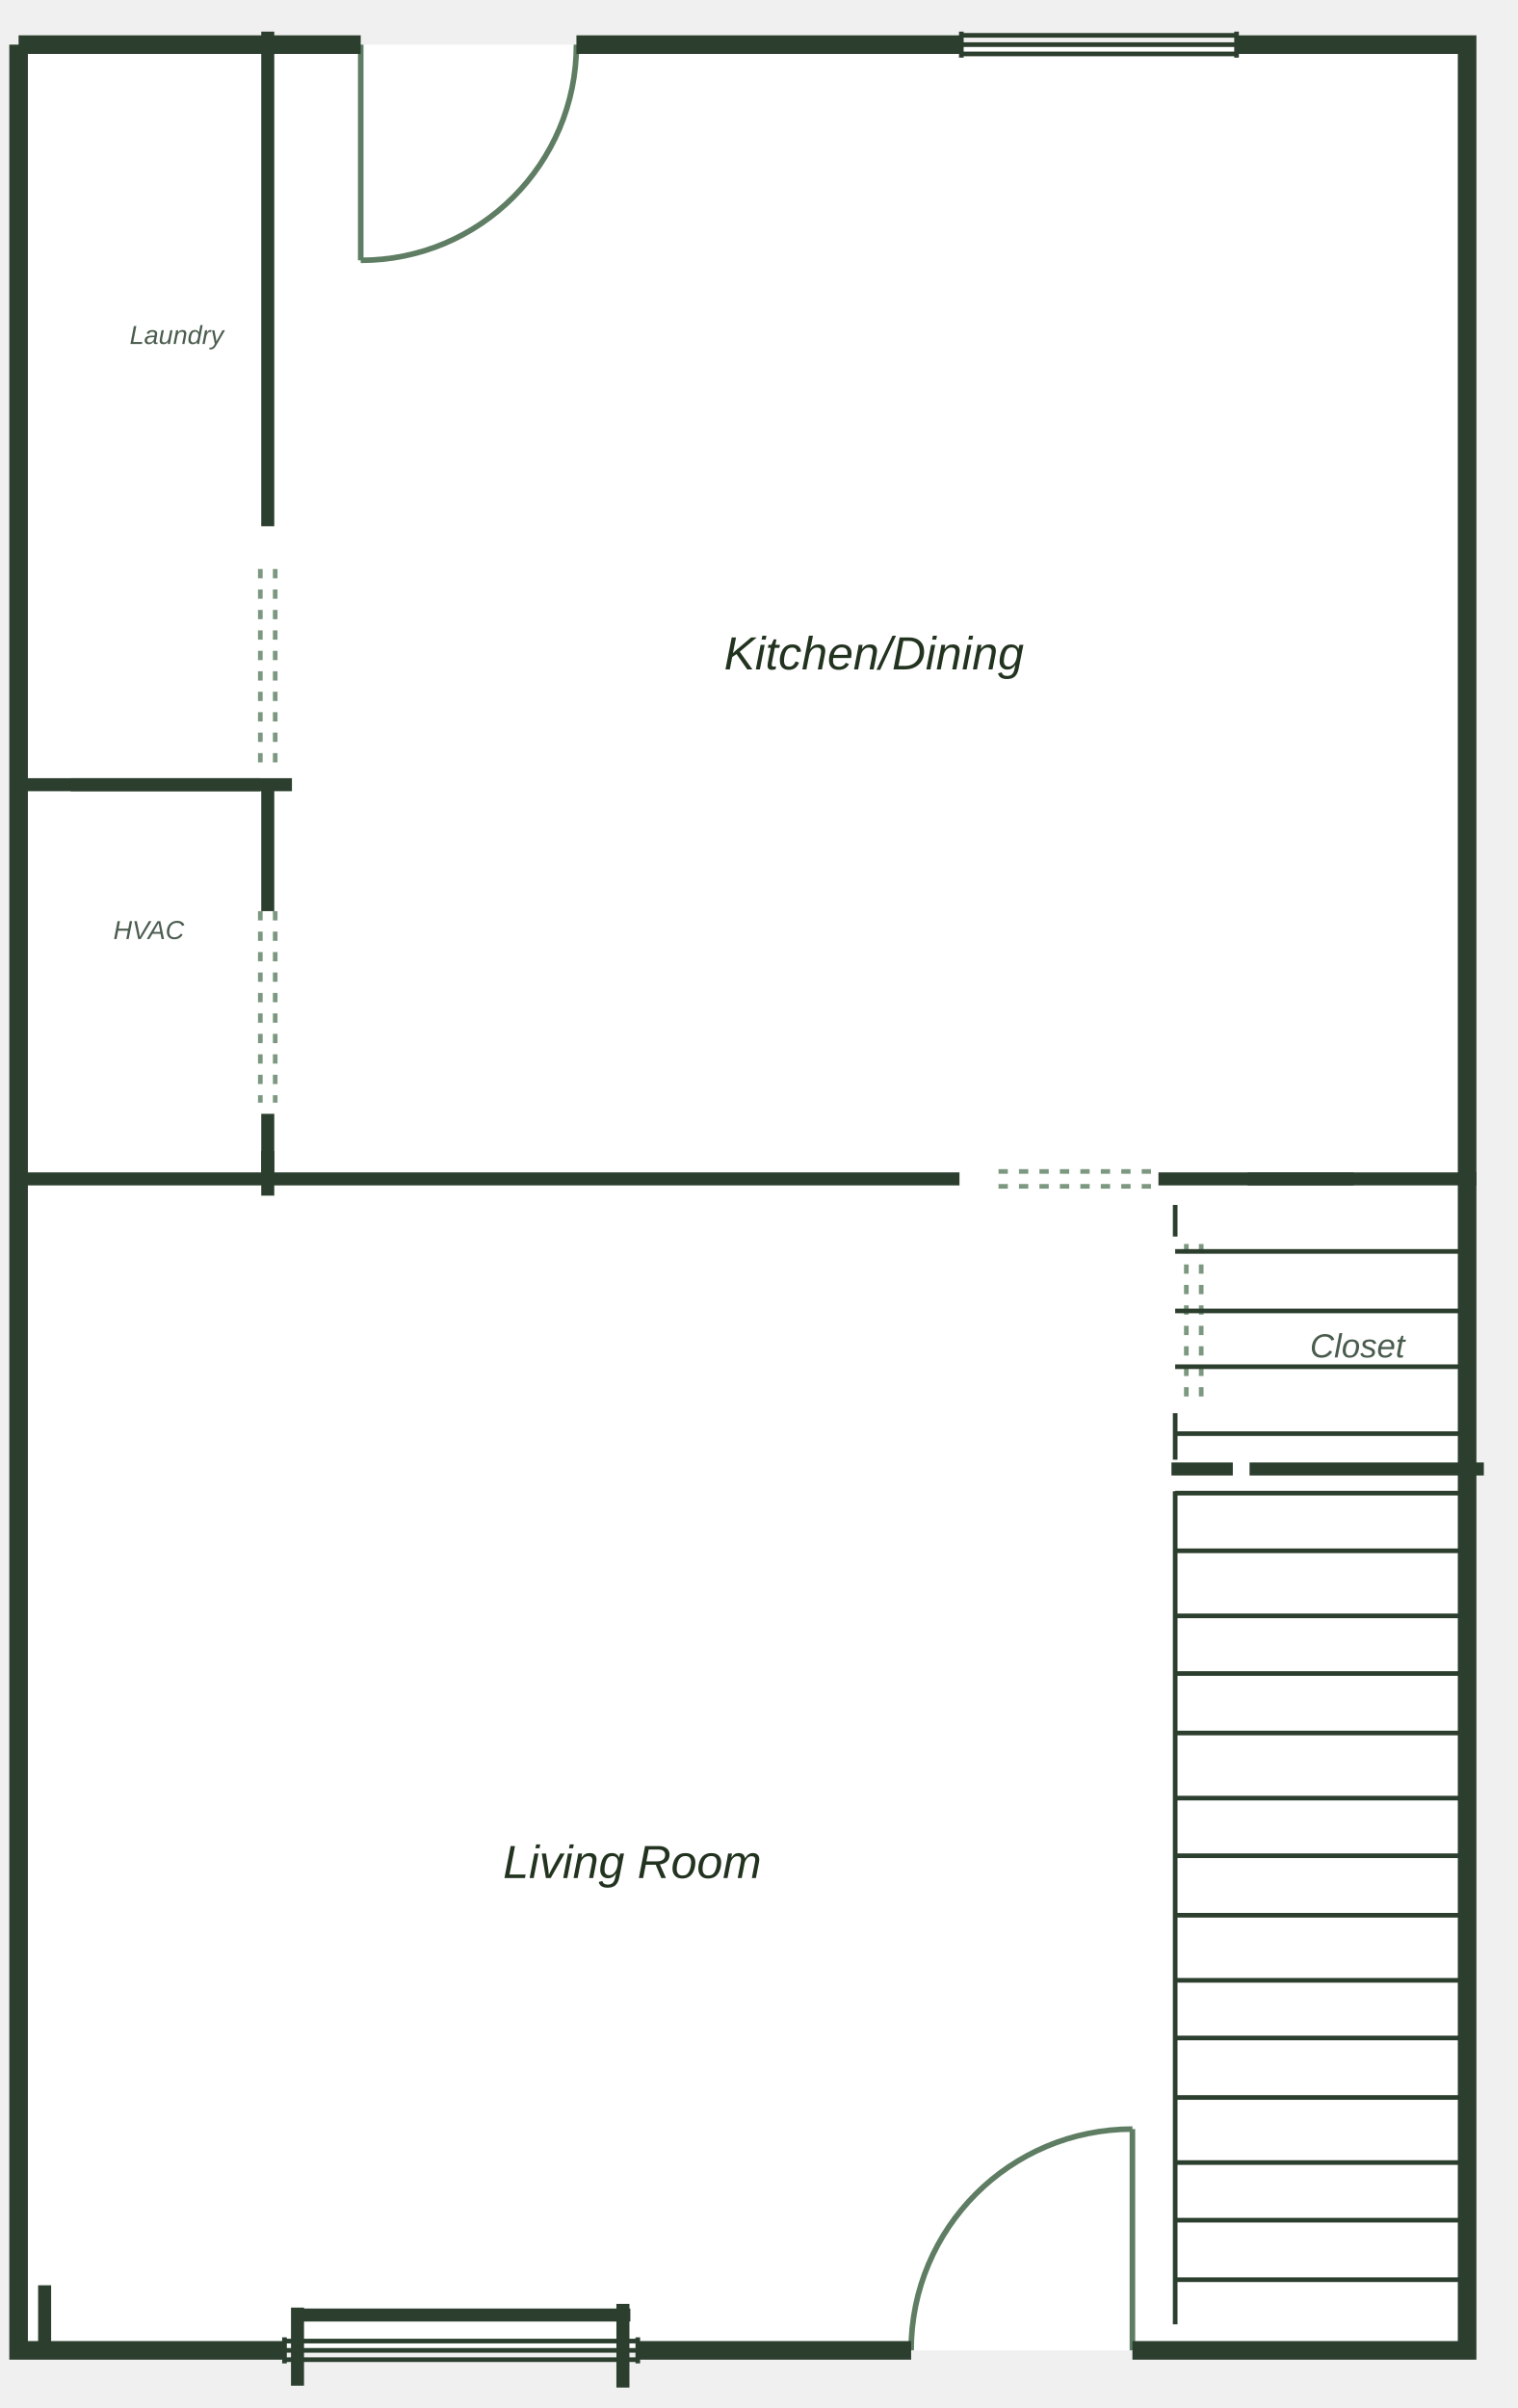
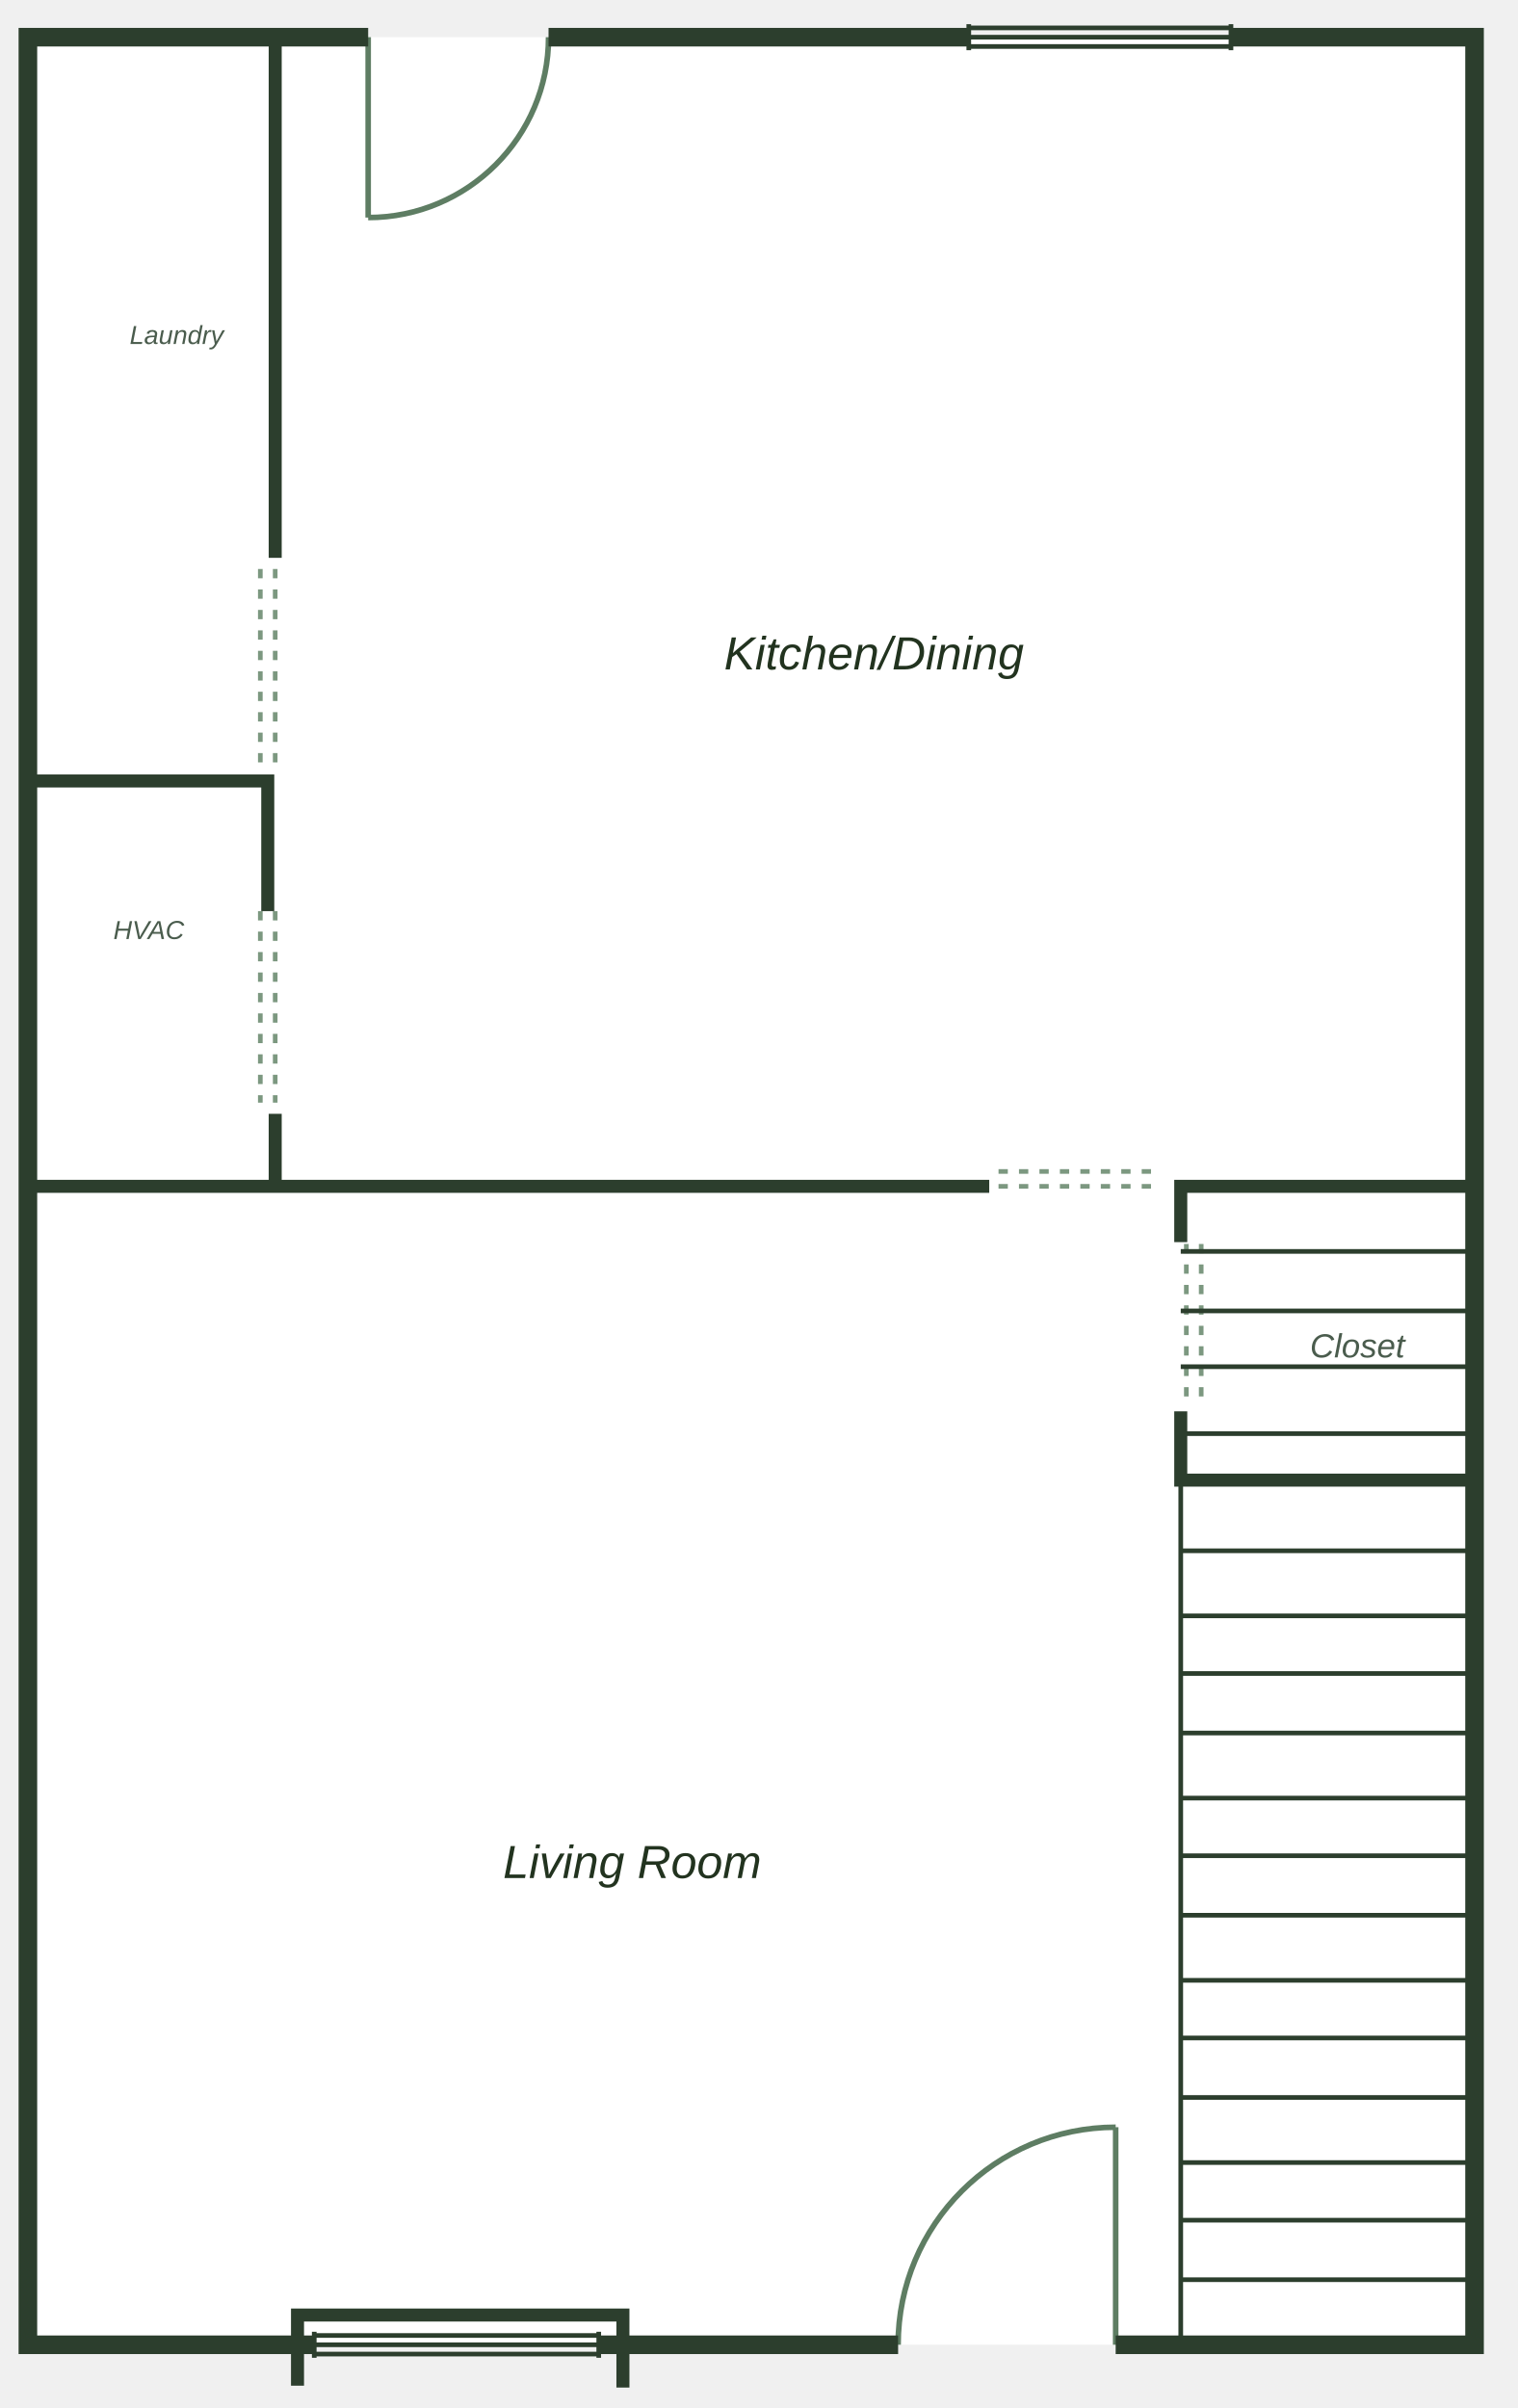
<svg xmlns="http://www.w3.org/2000/svg" width="816" height="1295" viewBox="0 0 816 1295" preserveAspectRatio="xMidYMid meet" role="img" aria-label="Taneytown Village two-bedroom townhouse, main level floor plan">
  <defs>
    <style>
    .fp{fill:#FFFFFF}
    .w{fill:none;stroke:#2C3E2D;stroke-width:7;stroke-linecap:butt}
    .wo{fill:none;stroke:#2C3E2D;stroke-width:10;stroke-linecap:butt}
    .d{fill:none;stroke:#7C9880;stroke-width:2.5;stroke-dasharray:5 6}
    .arc{fill:none;stroke:#5E7D63;stroke-width:3}
    .win{fill:none;stroke:#2C3E2D;stroke-width:2.5}
    .st{fill:none;stroke:#2C3E2D;stroke-width:2.5}
    .rm{fill:#22331F;font-family:'Helvetica Neue',Arial,sans-serif;font-size:25px;font-style:italic;text-anchor:middle}
    .cl{fill:#4A5C4D;font-family:'Helvetica Neue',Arial,sans-serif;font-size:18px;font-style:italic;text-anchor:middle}
    .sm{fill:#4A5C4D;font-family:'Helvetica Neue',Arial,sans-serif;font-size:14px;font-style:italic;text-anchor:middle}
  </style>
  </defs>
-   <rect class="fp" x="10" y="24" width="779" height="1240" />
-   <path class="w" d="M24,1229 V1266 M144,17 V283 M144,420 V490 M144,619 V643 M160,1241 V1283 M335,1239 V1284 M38,422 H140 M10,634 H516 M671,634 H728 M630,790 H663 M672,790 H798 M157,1245 H339" />
+   <rect class="fp" x="15" y="20" width="778" height="1241" />
+   <path class="w" d="M15,420 L144,420 L144,490 M15,638 L532,638 M793,638 L635,638 L635,668 M793,796 L635,796 L635,759 M144,17 L144,20 M148,20 L148,300 M148,599 L148,638 M160,1283 L160,1245 L335,1245 L335,1284" />
  <path class="d" d="M140,306 V413 M148,306 V413 M140,490 V593 M148,490 V593 M537,630 H621 M537,638 H621 M638,669 V754 M646,669 V754" />
-   <path class="arc" d="M194,24 V140 M194,140 A116,116 0 0 0 310,24" />
-   <path class="win" d="M517,19 H665 M517,24 H665 M517,29 H665 M517,17 V31 M665,17 V31" />
-   <path class="win" d="M153,1259 H343 M153,1264 H343 M153,1269 H343 M153,1257 V1271 M343,1257 V1271" />
-   <path class="arc" d="M609,1264 V1145 M490,1264 A119,119 0 0 1 609,1145" />
-   <path class="w" d="M144,599 V633 M14,422 H157 M623,634 H794" />
-   <path class="st" d="M632,648 V665 M632,760 V785 M788,648 V785 M632,673 H788 M632,705 H788 M632,735 H788 M632,771 H788" />
-   <path class="st" d="M632,802 V1250 M788,802 V1250 M632,803 H788 M632,834 H788 M632,869 H788 M632,900 H788 M632,932 H788 M632,967 H788 M632,998 H788 M632,1030 H788 M632,1065 H788 M632,1096 H788 M632,1128 H788 M632,1163 H788 M632,1194 H788 M632,1226 H788" />
-   <path class="wo" d="M10,24 H194 M310,24 H517 M665,24 H789 V1264 H609 M490,1264 H343 M153,1264 H10 V24" />
+   <path class="arc" d="M198,20 V117 M295,20 A97,97 0 0 1 198,117" />
+   <path class="win" d="M521,15 H662 M521,20 H662 M521,25 H662 M521,13 V27 M662,13 V27" />
+   <path class="win" d="M169,1256 H322 M169,1261 H322 M169,1266 H322 M169,1254 V1268 M322,1254 V1268" />
+   <path class="arc" d="M600,1261 V1144 M483,1261 A117,117 0 0 1 600,1144" />
+   <path class="st" d="M635,638 V665 M635,760 V796 M793,638 V796 M635,673 H793 M635,705 H793 M635,735 H793 M635,771 H793" />
+   <path class="st" d="M635,796 V1261 M793,796 V1261 M635,834 H793 M635,869 H793 M635,900 H793 M635,932 H793 M635,967 H793 M635,998 H793 M635,1030 H793 M635,1065 H793 M635,1096 H793 M635,1128 H793 M635,1163 H793 M635,1194 H793 M635,1226 H793" />
+   <path class="wo" d="M15,20 H198 M295,20 H521 M662,20 H793 V1261 H600 M483,1261 H322 M169,1261 H15 V20 H25" />
  <text class="rm" x="470" y="360">Kitchen/Dining</text>
  <text class="rm" x="340" y="1010">Living Room</text>
  <text class="sm" x="95" y="185">Laundry</text>
  <text class="sm" x="80" y="505">HVAC</text>
  <text class="cl" x="730" y="730">Closet</text>
</svg>
